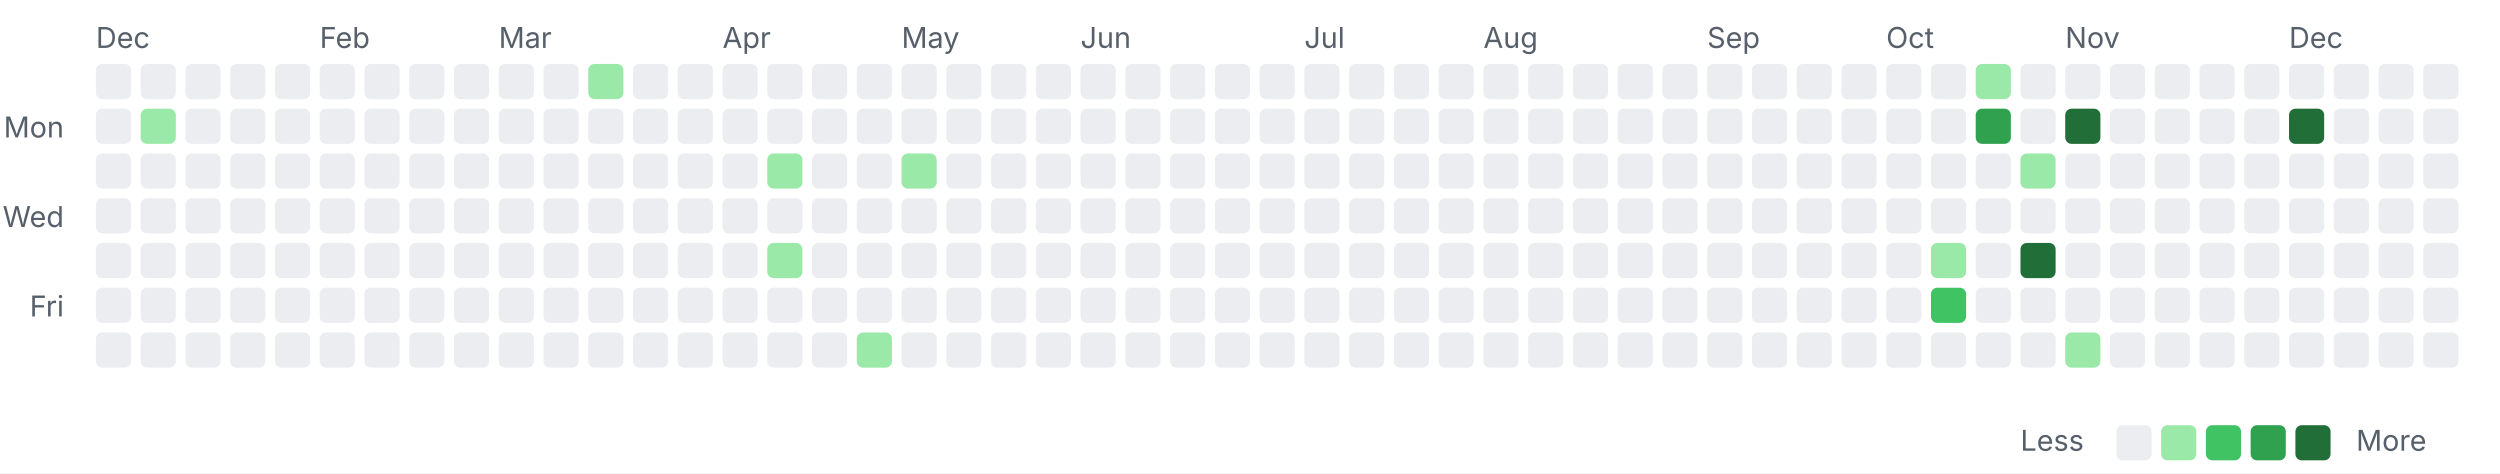
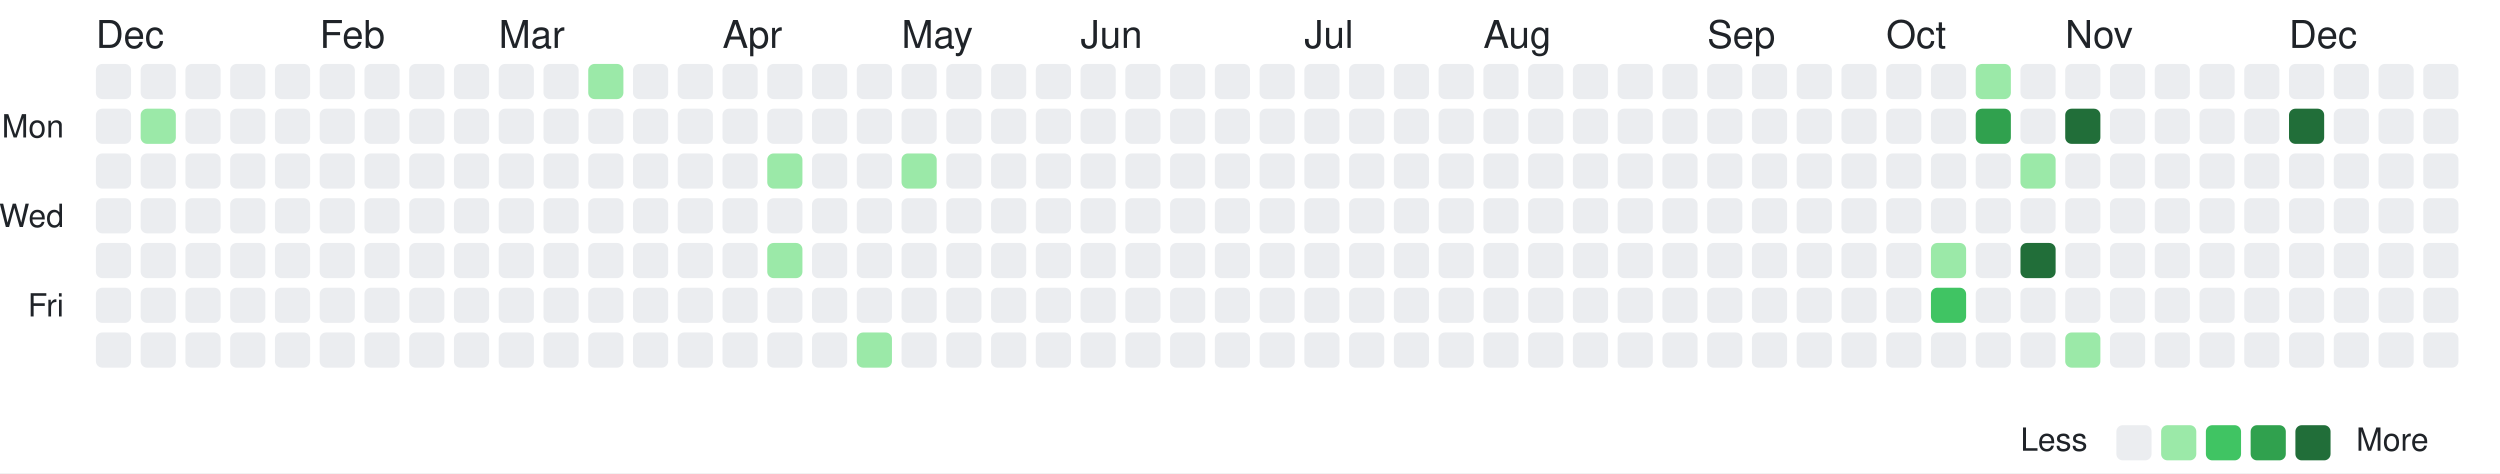
<svg xmlns="http://www.w3.org/2000/svg" width="782" height="148" viewBox="0 0 782 148">
  <rect width="782" height="148" fill="#ffffff" />
  <g transform="translate(30, 20)">
-     <text x="-10" y="23" fill="#57606a" font-size="9" font-family="system-ui, -apple-system, sans-serif" text-anchor="end">Mon</text>
-     <text x="-10" y="51" fill="#57606a" font-size="9" font-family="system-ui, -apple-system, sans-serif" text-anchor="end">Wed</text>
-     <text x="-10" y="79" fill="#57606a" font-size="9" font-family="system-ui, -apple-system, sans-serif" text-anchor="end">Fri</text>
+     <text x="-10" y="23" fill="#1f2328" font-size="10" font-family="-apple-system, BlinkMacSystemFont, Segoe UI, Helvetica, Arial, sans-serif" text-anchor="end">Mon</text>
+     <text x="-10" y="51" fill="#1f2328" font-size="10" font-family="-apple-system, BlinkMacSystemFont, Segoe UI, Helvetica, Arial, sans-serif" text-anchor="end">Wed</text>
+     <text x="-10" y="79" fill="#1f2328" font-size="10" font-family="-apple-system, BlinkMacSystemFont, Segoe UI, Helvetica, Arial, sans-serif" text-anchor="end">Fri</text>
    <rect x="0" y="0" width="11" height="11" fill="#ebedf0" rx="2" ry="2" />
    <rect x="0" y="14" width="11" height="11" fill="#ebedf0" rx="2" ry="2" />
    <rect x="0" y="28" width="11" height="11" fill="#ebedf0" rx="2" ry="2" />
    <rect x="0" y="42" width="11" height="11" fill="#ebedf0" rx="2" ry="2" />
    <rect x="0" y="56" width="11" height="11" fill="#ebedf0" rx="2" ry="2" />
    <rect x="0" y="70" width="11" height="11" fill="#ebedf0" rx="2" ry="2" />
    <rect x="0" y="84" width="11" height="11" fill="#ebedf0" rx="2" ry="2" />
    <rect x="14" y="0" width="11" height="11" fill="#ebedf0" rx="2" ry="2" />
    <rect x="14" y="14" width="11" height="11" fill="#9be9a8" rx="2" ry="2" />
    <rect x="14" y="28" width="11" height="11" fill="#ebedf0" rx="2" ry="2" />
    <rect x="14" y="42" width="11" height="11" fill="#ebedf0" rx="2" ry="2" />
    <rect x="14" y="56" width="11" height="11" fill="#ebedf0" rx="2" ry="2" />
    <rect x="14" y="70" width="11" height="11" fill="#ebedf0" rx="2" ry="2" />
    <rect x="14" y="84" width="11" height="11" fill="#ebedf0" rx="2" ry="2" />
    <rect x="28" y="0" width="11" height="11" fill="#ebedf0" rx="2" ry="2" />
    <rect x="28" y="14" width="11" height="11" fill="#ebedf0" rx="2" ry="2" />
    <rect x="28" y="28" width="11" height="11" fill="#ebedf0" rx="2" ry="2" />
    <rect x="28" y="42" width="11" height="11" fill="#ebedf0" rx="2" ry="2" />
    <rect x="28" y="56" width="11" height="11" fill="#ebedf0" rx="2" ry="2" />
    <rect x="28" y="70" width="11" height="11" fill="#ebedf0" rx="2" ry="2" />
    <rect x="28" y="84" width="11" height="11" fill="#ebedf0" rx="2" ry="2" />
    <rect x="42" y="0" width="11" height="11" fill="#ebedf0" rx="2" ry="2" />
    <rect x="42" y="14" width="11" height="11" fill="#ebedf0" rx="2" ry="2" />
    <rect x="42" y="28" width="11" height="11" fill="#ebedf0" rx="2" ry="2" />
    <rect x="42" y="42" width="11" height="11" fill="#ebedf0" rx="2" ry="2" />
    <rect x="42" y="56" width="11" height="11" fill="#ebedf0" rx="2" ry="2" />
    <rect x="42" y="70" width="11" height="11" fill="#ebedf0" rx="2" ry="2" />
    <rect x="42" y="84" width="11" height="11" fill="#ebedf0" rx="2" ry="2" />
    <rect x="56" y="0" width="11" height="11" fill="#ebedf0" rx="2" ry="2" />
    <rect x="56" y="14" width="11" height="11" fill="#ebedf0" rx="2" ry="2" />
    <rect x="56" y="28" width="11" height="11" fill="#ebedf0" rx="2" ry="2" />
    <rect x="56" y="42" width="11" height="11" fill="#ebedf0" rx="2" ry="2" />
    <rect x="56" y="56" width="11" height="11" fill="#ebedf0" rx="2" ry="2" />
    <rect x="56" y="70" width="11" height="11" fill="#ebedf0" rx="2" ry="2" />
    <rect x="56" y="84" width="11" height="11" fill="#ebedf0" rx="2" ry="2" />
    <rect x="70" y="0" width="11" height="11" fill="#ebedf0" rx="2" ry="2" />
    <rect x="70" y="14" width="11" height="11" fill="#ebedf0" rx="2" ry="2" />
    <rect x="70" y="28" width="11" height="11" fill="#ebedf0" rx="2" ry="2" />
    <rect x="70" y="42" width="11" height="11" fill="#ebedf0" rx="2" ry="2" />
    <rect x="70" y="56" width="11" height="11" fill="#ebedf0" rx="2" ry="2" />
    <rect x="70" y="70" width="11" height="11" fill="#ebedf0" rx="2" ry="2" />
    <rect x="70" y="84" width="11" height="11" fill="#ebedf0" rx="2" ry="2" />
    <rect x="84" y="0" width="11" height="11" fill="#ebedf0" rx="2" ry="2" />
    <rect x="84" y="14" width="11" height="11" fill="#ebedf0" rx="2" ry="2" />
    <rect x="84" y="28" width="11" height="11" fill="#ebedf0" rx="2" ry="2" />
    <rect x="84" y="42" width="11" height="11" fill="#ebedf0" rx="2" ry="2" />
    <rect x="84" y="56" width="11" height="11" fill="#ebedf0" rx="2" ry="2" />
    <rect x="84" y="70" width="11" height="11" fill="#ebedf0" rx="2" ry="2" />
    <rect x="84" y="84" width="11" height="11" fill="#ebedf0" rx="2" ry="2" />
    <rect x="98" y="0" width="11" height="11" fill="#ebedf0" rx="2" ry="2" />
    <rect x="98" y="14" width="11" height="11" fill="#ebedf0" rx="2" ry="2" />
    <rect x="98" y="28" width="11" height="11" fill="#ebedf0" rx="2" ry="2" />
    <rect x="98" y="42" width="11" height="11" fill="#ebedf0" rx="2" ry="2" />
    <rect x="98" y="56" width="11" height="11" fill="#ebedf0" rx="2" ry="2" />
    <rect x="98" y="70" width="11" height="11" fill="#ebedf0" rx="2" ry="2" />
    <rect x="98" y="84" width="11" height="11" fill="#ebedf0" rx="2" ry="2" />
    <rect x="112" y="0" width="11" height="11" fill="#ebedf0" rx="2" ry="2" />
    <rect x="112" y="14" width="11" height="11" fill="#ebedf0" rx="2" ry="2" />
    <rect x="112" y="28" width="11" height="11" fill="#ebedf0" rx="2" ry="2" />
    <rect x="112" y="42" width="11" height="11" fill="#ebedf0" rx="2" ry="2" />
    <rect x="112" y="56" width="11" height="11" fill="#ebedf0" rx="2" ry="2" />
    <rect x="112" y="70" width="11" height="11" fill="#ebedf0" rx="2" ry="2" />
    <rect x="112" y="84" width="11" height="11" fill="#ebedf0" rx="2" ry="2" />
    <rect x="126" y="0" width="11" height="11" fill="#ebedf0" rx="2" ry="2" />
    <rect x="126" y="14" width="11" height="11" fill="#ebedf0" rx="2" ry="2" />
    <rect x="126" y="28" width="11" height="11" fill="#ebedf0" rx="2" ry="2" />
    <rect x="126" y="42" width="11" height="11" fill="#ebedf0" rx="2" ry="2" />
    <rect x="126" y="56" width="11" height="11" fill="#ebedf0" rx="2" ry="2" />
    <rect x="126" y="70" width="11" height="11" fill="#ebedf0" rx="2" ry="2" />
    <rect x="126" y="84" width="11" height="11" fill="#ebedf0" rx="2" ry="2" />
    <rect x="140" y="0" width="11" height="11" fill="#ebedf0" rx="2" ry="2" />
    <rect x="140" y="14" width="11" height="11" fill="#ebedf0" rx="2" ry="2" />
    <rect x="140" y="28" width="11" height="11" fill="#ebedf0" rx="2" ry="2" />
    <rect x="140" y="42" width="11" height="11" fill="#ebedf0" rx="2" ry="2" />
    <rect x="140" y="56" width="11" height="11" fill="#ebedf0" rx="2" ry="2" />
    <rect x="140" y="70" width="11" height="11" fill="#ebedf0" rx="2" ry="2" />
    <rect x="140" y="84" width="11" height="11" fill="#ebedf0" rx="2" ry="2" />
    <rect x="154" y="0" width="11" height="11" fill="#9be9a8" rx="2" ry="2" />
    <rect x="154" y="14" width="11" height="11" fill="#ebedf0" rx="2" ry="2" />
    <rect x="154" y="28" width="11" height="11" fill="#ebedf0" rx="2" ry="2" />
    <rect x="154" y="42" width="11" height="11" fill="#ebedf0" rx="2" ry="2" />
    <rect x="154" y="56" width="11" height="11" fill="#ebedf0" rx="2" ry="2" />
    <rect x="154" y="70" width="11" height="11" fill="#ebedf0" rx="2" ry="2" />
    <rect x="154" y="84" width="11" height="11" fill="#ebedf0" rx="2" ry="2" />
    <rect x="168" y="0" width="11" height="11" fill="#ebedf0" rx="2" ry="2" />
    <rect x="168" y="14" width="11" height="11" fill="#ebedf0" rx="2" ry="2" />
    <rect x="168" y="28" width="11" height="11" fill="#ebedf0" rx="2" ry="2" />
    <rect x="168" y="42" width="11" height="11" fill="#ebedf0" rx="2" ry="2" />
    <rect x="168" y="56" width="11" height="11" fill="#ebedf0" rx="2" ry="2" />
    <rect x="168" y="70" width="11" height="11" fill="#ebedf0" rx="2" ry="2" />
    <rect x="168" y="84" width="11" height="11" fill="#ebedf0" rx="2" ry="2" />
    <rect x="182" y="0" width="11" height="11" fill="#ebedf0" rx="2" ry="2" />
    <rect x="182" y="14" width="11" height="11" fill="#ebedf0" rx="2" ry="2" />
    <rect x="182" y="28" width="11" height="11" fill="#ebedf0" rx="2" ry="2" />
    <rect x="182" y="42" width="11" height="11" fill="#ebedf0" rx="2" ry="2" />
    <rect x="182" y="56" width="11" height="11" fill="#ebedf0" rx="2" ry="2" />
    <rect x="182" y="70" width="11" height="11" fill="#ebedf0" rx="2" ry="2" />
    <rect x="182" y="84" width="11" height="11" fill="#ebedf0" rx="2" ry="2" />
    <rect x="196" y="0" width="11" height="11" fill="#ebedf0" rx="2" ry="2" />
    <rect x="196" y="14" width="11" height="11" fill="#ebedf0" rx="2" ry="2" />
    <rect x="196" y="28" width="11" height="11" fill="#ebedf0" rx="2" ry="2" />
    <rect x="196" y="42" width="11" height="11" fill="#ebedf0" rx="2" ry="2" />
    <rect x="196" y="56" width="11" height="11" fill="#ebedf0" rx="2" ry="2" />
    <rect x="196" y="70" width="11" height="11" fill="#ebedf0" rx="2" ry="2" />
    <rect x="196" y="84" width="11" height="11" fill="#ebedf0" rx="2" ry="2" />
    <rect x="210" y="0" width="11" height="11" fill="#ebedf0" rx="2" ry="2" />
    <rect x="210" y="14" width="11" height="11" fill="#ebedf0" rx="2" ry="2" />
    <rect x="210" y="28" width="11" height="11" fill="#9be9a8" rx="2" ry="2" />
    <rect x="210" y="42" width="11" height="11" fill="#ebedf0" rx="2" ry="2" />
    <rect x="210" y="56" width="11" height="11" fill="#9be9a8" rx="2" ry="2" />
    <rect x="210" y="70" width="11" height="11" fill="#ebedf0" rx="2" ry="2" />
    <rect x="210" y="84" width="11" height="11" fill="#ebedf0" rx="2" ry="2" />
    <rect x="224" y="0" width="11" height="11" fill="#ebedf0" rx="2" ry="2" />
    <rect x="224" y="14" width="11" height="11" fill="#ebedf0" rx="2" ry="2" />
    <rect x="224" y="28" width="11" height="11" fill="#ebedf0" rx="2" ry="2" />
    <rect x="224" y="42" width="11" height="11" fill="#ebedf0" rx="2" ry="2" />
    <rect x="224" y="56" width="11" height="11" fill="#ebedf0" rx="2" ry="2" />
    <rect x="224" y="70" width="11" height="11" fill="#ebedf0" rx="2" ry="2" />
    <rect x="224" y="84" width="11" height="11" fill="#ebedf0" rx="2" ry="2" />
    <rect x="238" y="0" width="11" height="11" fill="#ebedf0" rx="2" ry="2" />
    <rect x="238" y="14" width="11" height="11" fill="#ebedf0" rx="2" ry="2" />
    <rect x="238" y="28" width="11" height="11" fill="#ebedf0" rx="2" ry="2" />
    <rect x="238" y="42" width="11" height="11" fill="#ebedf0" rx="2" ry="2" />
    <rect x="238" y="56" width="11" height="11" fill="#ebedf0" rx="2" ry="2" />
    <rect x="238" y="70" width="11" height="11" fill="#ebedf0" rx="2" ry="2" />
    <rect x="238" y="84" width="11" height="11" fill="#9be9a8" rx="2" ry="2" />
    <rect x="252" y="0" width="11" height="11" fill="#ebedf0" rx="2" ry="2" />
    <rect x="252" y="14" width="11" height="11" fill="#ebedf0" rx="2" ry="2" />
    <rect x="252" y="28" width="11" height="11" fill="#9be9a8" rx="2" ry="2" />
    <rect x="252" y="42" width="11" height="11" fill="#ebedf0" rx="2" ry="2" />
    <rect x="252" y="56" width="11" height="11" fill="#ebedf0" rx="2" ry="2" />
    <rect x="252" y="70" width="11" height="11" fill="#ebedf0" rx="2" ry="2" />
    <rect x="252" y="84" width="11" height="11" fill="#ebedf0" rx="2" ry="2" />
    <rect x="266" y="0" width="11" height="11" fill="#ebedf0" rx="2" ry="2" />
    <rect x="266" y="14" width="11" height="11" fill="#ebedf0" rx="2" ry="2" />
    <rect x="266" y="28" width="11" height="11" fill="#ebedf0" rx="2" ry="2" />
    <rect x="266" y="42" width="11" height="11" fill="#ebedf0" rx="2" ry="2" />
    <rect x="266" y="56" width="11" height="11" fill="#ebedf0" rx="2" ry="2" />
    <rect x="266" y="70" width="11" height="11" fill="#ebedf0" rx="2" ry="2" />
    <rect x="266" y="84" width="11" height="11" fill="#ebedf0" rx="2" ry="2" />
    <rect x="280" y="0" width="11" height="11" fill="#ebedf0" rx="2" ry="2" />
    <rect x="280" y="14" width="11" height="11" fill="#ebedf0" rx="2" ry="2" />
    <rect x="280" y="28" width="11" height="11" fill="#ebedf0" rx="2" ry="2" />
    <rect x="280" y="42" width="11" height="11" fill="#ebedf0" rx="2" ry="2" />
    <rect x="280" y="56" width="11" height="11" fill="#ebedf0" rx="2" ry="2" />
    <rect x="280" y="70" width="11" height="11" fill="#ebedf0" rx="2" ry="2" />
    <rect x="280" y="84" width="11" height="11" fill="#ebedf0" rx="2" ry="2" />
    <rect x="294" y="0" width="11" height="11" fill="#ebedf0" rx="2" ry="2" />
    <rect x="294" y="14" width="11" height="11" fill="#ebedf0" rx="2" ry="2" />
    <rect x="294" y="28" width="11" height="11" fill="#ebedf0" rx="2" ry="2" />
    <rect x="294" y="42" width="11" height="11" fill="#ebedf0" rx="2" ry="2" />
    <rect x="294" y="56" width="11" height="11" fill="#ebedf0" rx="2" ry="2" />
    <rect x="294" y="70" width="11" height="11" fill="#ebedf0" rx="2" ry="2" />
    <rect x="294" y="84" width="11" height="11" fill="#ebedf0" rx="2" ry="2" />
    <rect x="308" y="0" width="11" height="11" fill="#ebedf0" rx="2" ry="2" />
    <rect x="308" y="14" width="11" height="11" fill="#ebedf0" rx="2" ry="2" />
    <rect x="308" y="28" width="11" height="11" fill="#ebedf0" rx="2" ry="2" />
    <rect x="308" y="42" width="11" height="11" fill="#ebedf0" rx="2" ry="2" />
    <rect x="308" y="56" width="11" height="11" fill="#ebedf0" rx="2" ry="2" />
    <rect x="308" y="70" width="11" height="11" fill="#ebedf0" rx="2" ry="2" />
    <rect x="308" y="84" width="11" height="11" fill="#ebedf0" rx="2" ry="2" />
    <rect x="322" y="0" width="11" height="11" fill="#ebedf0" rx="2" ry="2" />
    <rect x="322" y="14" width="11" height="11" fill="#ebedf0" rx="2" ry="2" />
    <rect x="322" y="28" width="11" height="11" fill="#ebedf0" rx="2" ry="2" />
    <rect x="322" y="42" width="11" height="11" fill="#ebedf0" rx="2" ry="2" />
    <rect x="322" y="56" width="11" height="11" fill="#ebedf0" rx="2" ry="2" />
    <rect x="322" y="70" width="11" height="11" fill="#ebedf0" rx="2" ry="2" />
    <rect x="322" y="84" width="11" height="11" fill="#ebedf0" rx="2" ry="2" />
    <rect x="336" y="0" width="11" height="11" fill="#ebedf0" rx="2" ry="2" />
    <rect x="336" y="14" width="11" height="11" fill="#ebedf0" rx="2" ry="2" />
    <rect x="336" y="28" width="11" height="11" fill="#ebedf0" rx="2" ry="2" />
    <rect x="336" y="42" width="11" height="11" fill="#ebedf0" rx="2" ry="2" />
    <rect x="336" y="56" width="11" height="11" fill="#ebedf0" rx="2" ry="2" />
    <rect x="336" y="70" width="11" height="11" fill="#ebedf0" rx="2" ry="2" />
    <rect x="336" y="84" width="11" height="11" fill="#ebedf0" rx="2" ry="2" />
    <rect x="350" y="0" width="11" height="11" fill="#ebedf0" rx="2" ry="2" />
    <rect x="350" y="14" width="11" height="11" fill="#ebedf0" rx="2" ry="2" />
    <rect x="350" y="28" width="11" height="11" fill="#ebedf0" rx="2" ry="2" />
    <rect x="350" y="42" width="11" height="11" fill="#ebedf0" rx="2" ry="2" />
    <rect x="350" y="56" width="11" height="11" fill="#ebedf0" rx="2" ry="2" />
    <rect x="350" y="70" width="11" height="11" fill="#ebedf0" rx="2" ry="2" />
    <rect x="350" y="84" width="11" height="11" fill="#ebedf0" rx="2" ry="2" />
    <rect x="364" y="0" width="11" height="11" fill="#ebedf0" rx="2" ry="2" />
    <rect x="364" y="14" width="11" height="11" fill="#ebedf0" rx="2" ry="2" />
    <rect x="364" y="28" width="11" height="11" fill="#ebedf0" rx="2" ry="2" />
    <rect x="364" y="42" width="11" height="11" fill="#ebedf0" rx="2" ry="2" />
    <rect x="364" y="56" width="11" height="11" fill="#ebedf0" rx="2" ry="2" />
    <rect x="364" y="70" width="11" height="11" fill="#ebedf0" rx="2" ry="2" />
    <rect x="364" y="84" width="11" height="11" fill="#ebedf0" rx="2" ry="2" />
    <rect x="378" y="0" width="11" height="11" fill="#ebedf0" rx="2" ry="2" />
    <rect x="378" y="14" width="11" height="11" fill="#ebedf0" rx="2" ry="2" />
    <rect x="378" y="28" width="11" height="11" fill="#ebedf0" rx="2" ry="2" />
    <rect x="378" y="42" width="11" height="11" fill="#ebedf0" rx="2" ry="2" />
    <rect x="378" y="56" width="11" height="11" fill="#ebedf0" rx="2" ry="2" />
    <rect x="378" y="70" width="11" height="11" fill="#ebedf0" rx="2" ry="2" />
    <rect x="378" y="84" width="11" height="11" fill="#ebedf0" rx="2" ry="2" />
    <rect x="392" y="0" width="11" height="11" fill="#ebedf0" rx="2" ry="2" />
    <rect x="392" y="14" width="11" height="11" fill="#ebedf0" rx="2" ry="2" />
    <rect x="392" y="28" width="11" height="11" fill="#ebedf0" rx="2" ry="2" />
    <rect x="392" y="42" width="11" height="11" fill="#ebedf0" rx="2" ry="2" />
    <rect x="392" y="56" width="11" height="11" fill="#ebedf0" rx="2" ry="2" />
    <rect x="392" y="70" width="11" height="11" fill="#ebedf0" rx="2" ry="2" />
    <rect x="392" y="84" width="11" height="11" fill="#ebedf0" rx="2" ry="2" />
    <rect x="406" y="0" width="11" height="11" fill="#ebedf0" rx="2" ry="2" />
    <rect x="406" y="14" width="11" height="11" fill="#ebedf0" rx="2" ry="2" />
    <rect x="406" y="28" width="11" height="11" fill="#ebedf0" rx="2" ry="2" />
    <rect x="406" y="42" width="11" height="11" fill="#ebedf0" rx="2" ry="2" />
    <rect x="406" y="56" width="11" height="11" fill="#ebedf0" rx="2" ry="2" />
    <rect x="406" y="70" width="11" height="11" fill="#ebedf0" rx="2" ry="2" />
    <rect x="406" y="84" width="11" height="11" fill="#ebedf0" rx="2" ry="2" />
    <rect x="420" y="0" width="11" height="11" fill="#ebedf0" rx="2" ry="2" />
    <rect x="420" y="14" width="11" height="11" fill="#ebedf0" rx="2" ry="2" />
    <rect x="420" y="28" width="11" height="11" fill="#ebedf0" rx="2" ry="2" />
    <rect x="420" y="42" width="11" height="11" fill="#ebedf0" rx="2" ry="2" />
    <rect x="420" y="56" width="11" height="11" fill="#ebedf0" rx="2" ry="2" />
    <rect x="420" y="70" width="11" height="11" fill="#ebedf0" rx="2" ry="2" />
    <rect x="420" y="84" width="11" height="11" fill="#ebedf0" rx="2" ry="2" />
    <rect x="434" y="0" width="11" height="11" fill="#ebedf0" rx="2" ry="2" />
    <rect x="434" y="14" width="11" height="11" fill="#ebedf0" rx="2" ry="2" />
    <rect x="434" y="28" width="11" height="11" fill="#ebedf0" rx="2" ry="2" />
    <rect x="434" y="42" width="11" height="11" fill="#ebedf0" rx="2" ry="2" />
    <rect x="434" y="56" width="11" height="11" fill="#ebedf0" rx="2" ry="2" />
    <rect x="434" y="70" width="11" height="11" fill="#ebedf0" rx="2" ry="2" />
    <rect x="434" y="84" width="11" height="11" fill="#ebedf0" rx="2" ry="2" />
    <rect x="448" y="0" width="11" height="11" fill="#ebedf0" rx="2" ry="2" />
    <rect x="448" y="14" width="11" height="11" fill="#ebedf0" rx="2" ry="2" />
    <rect x="448" y="28" width="11" height="11" fill="#ebedf0" rx="2" ry="2" />
    <rect x="448" y="42" width="11" height="11" fill="#ebedf0" rx="2" ry="2" />
    <rect x="448" y="56" width="11" height="11" fill="#ebedf0" rx="2" ry="2" />
    <rect x="448" y="70" width="11" height="11" fill="#ebedf0" rx="2" ry="2" />
    <rect x="448" y="84" width="11" height="11" fill="#ebedf0" rx="2" ry="2" />
    <rect x="462" y="0" width="11" height="11" fill="#ebedf0" rx="2" ry="2" />
    <rect x="462" y="14" width="11" height="11" fill="#ebedf0" rx="2" ry="2" />
    <rect x="462" y="28" width="11" height="11" fill="#ebedf0" rx="2" ry="2" />
    <rect x="462" y="42" width="11" height="11" fill="#ebedf0" rx="2" ry="2" />
    <rect x="462" y="56" width="11" height="11" fill="#ebedf0" rx="2" ry="2" />
    <rect x="462" y="70" width="11" height="11" fill="#ebedf0" rx="2" ry="2" />
    <rect x="462" y="84" width="11" height="11" fill="#ebedf0" rx="2" ry="2" />
    <rect x="476" y="0" width="11" height="11" fill="#ebedf0" rx="2" ry="2" />
    <rect x="476" y="14" width="11" height="11" fill="#ebedf0" rx="2" ry="2" />
    <rect x="476" y="28" width="11" height="11" fill="#ebedf0" rx="2" ry="2" />
    <rect x="476" y="42" width="11" height="11" fill="#ebedf0" rx="2" ry="2" />
    <rect x="476" y="56" width="11" height="11" fill="#ebedf0" rx="2" ry="2" />
    <rect x="476" y="70" width="11" height="11" fill="#ebedf0" rx="2" ry="2" />
    <rect x="476" y="84" width="11" height="11" fill="#ebedf0" rx="2" ry="2" />
    <rect x="490" y="0" width="11" height="11" fill="#ebedf0" rx="2" ry="2" />
    <rect x="490" y="14" width="11" height="11" fill="#ebedf0" rx="2" ry="2" />
    <rect x="490" y="28" width="11" height="11" fill="#ebedf0" rx="2" ry="2" />
    <rect x="490" y="42" width="11" height="11" fill="#ebedf0" rx="2" ry="2" />
    <rect x="490" y="56" width="11" height="11" fill="#ebedf0" rx="2" ry="2" />
    <rect x="490" y="70" width="11" height="11" fill="#ebedf0" rx="2" ry="2" />
    <rect x="490" y="84" width="11" height="11" fill="#ebedf0" rx="2" ry="2" />
    <rect x="504" y="0" width="11" height="11" fill="#ebedf0" rx="2" ry="2" />
    <rect x="504" y="14" width="11" height="11" fill="#ebedf0" rx="2" ry="2" />
    <rect x="504" y="28" width="11" height="11" fill="#ebedf0" rx="2" ry="2" />
    <rect x="504" y="42" width="11" height="11" fill="#ebedf0" rx="2" ry="2" />
    <rect x="504" y="56" width="11" height="11" fill="#ebedf0" rx="2" ry="2" />
    <rect x="504" y="70" width="11" height="11" fill="#ebedf0" rx="2" ry="2" />
    <rect x="504" y="84" width="11" height="11" fill="#ebedf0" rx="2" ry="2" />
    <rect x="518" y="0" width="11" height="11" fill="#ebedf0" rx="2" ry="2" />
    <rect x="518" y="14" width="11" height="11" fill="#ebedf0" rx="2" ry="2" />
    <rect x="518" y="28" width="11" height="11" fill="#ebedf0" rx="2" ry="2" />
    <rect x="518" y="42" width="11" height="11" fill="#ebedf0" rx="2" ry="2" />
    <rect x="518" y="56" width="11" height="11" fill="#ebedf0" rx="2" ry="2" />
    <rect x="518" y="70" width="11" height="11" fill="#ebedf0" rx="2" ry="2" />
    <rect x="518" y="84" width="11" height="11" fill="#ebedf0" rx="2" ry="2" />
    <rect x="532" y="0" width="11" height="11" fill="#ebedf0" rx="2" ry="2" />
    <rect x="532" y="14" width="11" height="11" fill="#ebedf0" rx="2" ry="2" />
    <rect x="532" y="28" width="11" height="11" fill="#ebedf0" rx="2" ry="2" />
    <rect x="532" y="42" width="11" height="11" fill="#ebedf0" rx="2" ry="2" />
    <rect x="532" y="56" width="11" height="11" fill="#ebedf0" rx="2" ry="2" />
    <rect x="532" y="70" width="11" height="11" fill="#ebedf0" rx="2" ry="2" />
    <rect x="532" y="84" width="11" height="11" fill="#ebedf0" rx="2" ry="2" />
    <rect x="546" y="0" width="11" height="11" fill="#ebedf0" rx="2" ry="2" />
    <rect x="546" y="14" width="11" height="11" fill="#ebedf0" rx="2" ry="2" />
    <rect x="546" y="28" width="11" height="11" fill="#ebedf0" rx="2" ry="2" />
    <rect x="546" y="42" width="11" height="11" fill="#ebedf0" rx="2" ry="2" />
    <rect x="546" y="56" width="11" height="11" fill="#ebedf0" rx="2" ry="2" />
    <rect x="546" y="70" width="11" height="11" fill="#ebedf0" rx="2" ry="2" />
    <rect x="546" y="84" width="11" height="11" fill="#ebedf0" rx="2" ry="2" />
    <rect x="560" y="0" width="11" height="11" fill="#ebedf0" rx="2" ry="2" />
    <rect x="560" y="14" width="11" height="11" fill="#ebedf0" rx="2" ry="2" />
    <rect x="560" y="28" width="11" height="11" fill="#ebedf0" rx="2" ry="2" />
    <rect x="560" y="42" width="11" height="11" fill="#ebedf0" rx="2" ry="2" />
    <rect x="560" y="56" width="11" height="11" fill="#ebedf0" rx="2" ry="2" />
    <rect x="560" y="70" width="11" height="11" fill="#ebedf0" rx="2" ry="2" />
    <rect x="560" y="84" width="11" height="11" fill="#ebedf0" rx="2" ry="2" />
    <rect x="574" y="0" width="11" height="11" fill="#ebedf0" rx="2" ry="2" />
    <rect x="574" y="14" width="11" height="11" fill="#ebedf0" rx="2" ry="2" />
    <rect x="574" y="28" width="11" height="11" fill="#ebedf0" rx="2" ry="2" />
    <rect x="574" y="42" width="11" height="11" fill="#ebedf0" rx="2" ry="2" />
    <rect x="574" y="56" width="11" height="11" fill="#9be9a8" rx="2" ry="2" />
    <rect x="574" y="70" width="11" height="11" fill="#40c463" rx="2" ry="2" />
    <rect x="574" y="84" width="11" height="11" fill="#ebedf0" rx="2" ry="2" />
    <rect x="588" y="0" width="11" height="11" fill="#9be9a8" rx="2" ry="2" />
    <rect x="588" y="14" width="11" height="11" fill="#30a14e" rx="2" ry="2" />
    <rect x="588" y="28" width="11" height="11" fill="#ebedf0" rx="2" ry="2" />
    <rect x="588" y="42" width="11" height="11" fill="#ebedf0" rx="2" ry="2" />
    <rect x="588" y="56" width="11" height="11" fill="#ebedf0" rx="2" ry="2" />
    <rect x="588" y="70" width="11" height="11" fill="#ebedf0" rx="2" ry="2" />
    <rect x="588" y="84" width="11" height="11" fill="#ebedf0" rx="2" ry="2" />
    <rect x="602" y="0" width="11" height="11" fill="#ebedf0" rx="2" ry="2" />
    <rect x="602" y="14" width="11" height="11" fill="#ebedf0" rx="2" ry="2" />
    <rect x="602" y="28" width="11" height="11" fill="#9be9a8" rx="2" ry="2" />
    <rect x="602" y="42" width="11" height="11" fill="#ebedf0" rx="2" ry="2" />
    <rect x="602" y="56" width="11" height="11" fill="#216e39" rx="2" ry="2" />
    <rect x="602" y="70" width="11" height="11" fill="#ebedf0" rx="2" ry="2" />
    <rect x="602" y="84" width="11" height="11" fill="#ebedf0" rx="2" ry="2" />
    <rect x="616" y="0" width="11" height="11" fill="#ebedf0" rx="2" ry="2" />
    <rect x="616" y="14" width="11" height="11" fill="#216e39" rx="2" ry="2" />
    <rect x="616" y="28" width="11" height="11" fill="#ebedf0" rx="2" ry="2" />
    <rect x="616" y="42" width="11" height="11" fill="#ebedf0" rx="2" ry="2" />
    <rect x="616" y="56" width="11" height="11" fill="#ebedf0" rx="2" ry="2" />
    <rect x="616" y="70" width="11" height="11" fill="#ebedf0" rx="2" ry="2" />
    <rect x="616" y="84" width="11" height="11" fill="#9be9a8" rx="2" ry="2" />
    <rect x="630" y="0" width="11" height="11" fill="#ebedf0" rx="2" ry="2" />
    <rect x="630" y="14" width="11" height="11" fill="#ebedf0" rx="2" ry="2" />
    <rect x="630" y="28" width="11" height="11" fill="#ebedf0" rx="2" ry="2" />
    <rect x="630" y="42" width="11" height="11" fill="#ebedf0" rx="2" ry="2" />
    <rect x="630" y="56" width="11" height="11" fill="#ebedf0" rx="2" ry="2" />
    <rect x="630" y="70" width="11" height="11" fill="#ebedf0" rx="2" ry="2" />
    <rect x="630" y="84" width="11" height="11" fill="#ebedf0" rx="2" ry="2" />
    <rect x="644" y="0" width="11" height="11" fill="#ebedf0" rx="2" ry="2" />
    <rect x="644" y="14" width="11" height="11" fill="#ebedf0" rx="2" ry="2" />
    <rect x="644" y="28" width="11" height="11" fill="#ebedf0" rx="2" ry="2" />
    <rect x="644" y="42" width="11" height="11" fill="#ebedf0" rx="2" ry="2" />
    <rect x="644" y="56" width="11" height="11" fill="#ebedf0" rx="2" ry="2" />
    <rect x="644" y="70" width="11" height="11" fill="#ebedf0" rx="2" ry="2" />
    <rect x="644" y="84" width="11" height="11" fill="#ebedf0" rx="2" ry="2" />
    <rect x="658" y="0" width="11" height="11" fill="#ebedf0" rx="2" ry="2" />
    <rect x="658" y="14" width="11" height="11" fill="#ebedf0" rx="2" ry="2" />
    <rect x="658" y="28" width="11" height="11" fill="#ebedf0" rx="2" ry="2" />
    <rect x="658" y="42" width="11" height="11" fill="#ebedf0" rx="2" ry="2" />
    <rect x="658" y="56" width="11" height="11" fill="#ebedf0" rx="2" ry="2" />
    <rect x="658" y="70" width="11" height="11" fill="#ebedf0" rx="2" ry="2" />
    <rect x="658" y="84" width="11" height="11" fill="#ebedf0" rx="2" ry="2" />
    <rect x="672" y="0" width="11" height="11" fill="#ebedf0" rx="2" ry="2" />
    <rect x="672" y="14" width="11" height="11" fill="#ebedf0" rx="2" ry="2" />
    <rect x="672" y="28" width="11" height="11" fill="#ebedf0" rx="2" ry="2" />
    <rect x="672" y="42" width="11" height="11" fill="#ebedf0" rx="2" ry="2" />
    <rect x="672" y="56" width="11" height="11" fill="#ebedf0" rx="2" ry="2" />
    <rect x="672" y="70" width="11" height="11" fill="#ebedf0" rx="2" ry="2" />
    <rect x="672" y="84" width="11" height="11" fill="#ebedf0" rx="2" ry="2" />
    <rect x="686" y="0" width="11" height="11" fill="#ebedf0" rx="2" ry="2" />
    <rect x="686" y="14" width="11" height="11" fill="#216e39" rx="2" ry="2" />
    <rect x="686" y="28" width="11" height="11" fill="#ebedf0" rx="2" ry="2" />
    <rect x="686" y="42" width="11" height="11" fill="#ebedf0" rx="2" ry="2" />
    <rect x="686" y="56" width="11" height="11" fill="#ebedf0" rx="2" ry="2" />
    <rect x="686" y="70" width="11" height="11" fill="#ebedf0" rx="2" ry="2" />
    <rect x="686" y="84" width="11" height="11" fill="#ebedf0" rx="2" ry="2" />
    <rect x="700" y="0" width="11" height="11" fill="#ebedf0" rx="2" ry="2" />
    <rect x="700" y="14" width="11" height="11" fill="#ebedf0" rx="2" ry="2" />
    <rect x="700" y="28" width="11" height="11" fill="#ebedf0" rx="2" ry="2" />
    <rect x="700" y="42" width="11" height="11" fill="#ebedf0" rx="2" ry="2" />
    <rect x="700" y="56" width="11" height="11" fill="#ebedf0" rx="2" ry="2" />
    <rect x="700" y="70" width="11" height="11" fill="#ebedf0" rx="2" ry="2" />
    <rect x="700" y="84" width="11" height="11" fill="#ebedf0" rx="2" ry="2" />
    <rect x="714" y="0" width="11" height="11" fill="#ebedf0" rx="2" ry="2" />
    <rect x="714" y="14" width="11" height="11" fill="#ebedf0" rx="2" ry="2" />
    <rect x="714" y="28" width="11" height="11" fill="#ebedf0" rx="2" ry="2" />
    <rect x="714" y="42" width="11" height="11" fill="#ebedf0" rx="2" ry="2" />
    <rect x="714" y="56" width="11" height="11" fill="#ebedf0" rx="2" ry="2" />
    <rect x="714" y="70" width="11" height="11" fill="#ebedf0" rx="2" ry="2" />
    <rect x="714" y="84" width="11" height="11" fill="#ebedf0" rx="2" ry="2" />
    <rect x="728" y="0" width="11" height="11" fill="#ebedf0" rx="2" ry="2" />
    <rect x="728" y="14" width="11" height="11" fill="#ebedf0" rx="2" ry="2" />
    <rect x="728" y="28" width="11" height="11" fill="#ebedf0" rx="2" ry="2" />
    <rect x="728" y="42" width="11" height="11" fill="#ebedf0" rx="2" ry="2" />
    <rect x="728" y="56" width="11" height="11" fill="#ebedf0" rx="2" ry="2" />
    <rect x="728" y="70" width="11" height="11" fill="#ebedf0" rx="2" ry="2" />
    <rect x="728" y="84" width="11" height="11" fill="#ebedf0" rx="2" ry="2" />
-     <text x="0" y="-5" fill="#57606a" font-size="9" font-family="system-ui, -apple-system, sans-serif">Dec</text>
-     <text x="70" y="-5" fill="#57606a" font-size="9" font-family="system-ui, -apple-system, sans-serif">Feb</text>
-     <text x="126" y="-5" fill="#57606a" font-size="9" font-family="system-ui, -apple-system, sans-serif">Mar</text>
-     <text x="196" y="-5" fill="#57606a" font-size="9" font-family="system-ui, -apple-system, sans-serif">Apr</text>
-     <text x="252" y="-5" fill="#57606a" font-size="9" font-family="system-ui, -apple-system, sans-serif">May</text>
-     <text x="308" y="-5" fill="#57606a" font-size="9" font-family="system-ui, -apple-system, sans-serif">Jun</text>
-     <text x="378" y="-5" fill="#57606a" font-size="9" font-family="system-ui, -apple-system, sans-serif">Jul</text>
-     <text x="434" y="-5" fill="#57606a" font-size="9" font-family="system-ui, -apple-system, sans-serif">Aug</text>
-     <text x="504" y="-5" fill="#57606a" font-size="9" font-family="system-ui, -apple-system, sans-serif">Sep</text>
-     <text x="560" y="-5" fill="#57606a" font-size="9" font-family="system-ui, -apple-system, sans-serif">Oct</text>
-     <text x="616" y="-5" fill="#57606a" font-size="9" font-family="system-ui, -apple-system, sans-serif">Nov</text>
-     <text x="686" y="-5" fill="#57606a" font-size="9" font-family="system-ui, -apple-system, sans-serif">Dec</text>
+     <text x="0" y="-5" fill="#1f2328" font-size="12" font-family="-apple-system, BlinkMacSystemFont, Segoe UI, Helvetica, Arial, sans-serif">Dec</text>
+     <text x="70" y="-5" fill="#1f2328" font-size="12" font-family="-apple-system, BlinkMacSystemFont, Segoe UI, Helvetica, Arial, sans-serif">Feb</text>
+     <text x="126" y="-5" fill="#1f2328" font-size="12" font-family="-apple-system, BlinkMacSystemFont, Segoe UI, Helvetica, Arial, sans-serif">Mar</text>
+     <text x="196" y="-5" fill="#1f2328" font-size="12" font-family="-apple-system, BlinkMacSystemFont, Segoe UI, Helvetica, Arial, sans-serif">Apr</text>
+     <text x="252" y="-5" fill="#1f2328" font-size="12" font-family="-apple-system, BlinkMacSystemFont, Segoe UI, Helvetica, Arial, sans-serif">May</text>
+     <text x="308" y="-5" fill="#1f2328" font-size="12" font-family="-apple-system, BlinkMacSystemFont, Segoe UI, Helvetica, Arial, sans-serif">Jun</text>
+     <text x="378" y="-5" fill="#1f2328" font-size="12" font-family="-apple-system, BlinkMacSystemFont, Segoe UI, Helvetica, Arial, sans-serif">Jul</text>
+     <text x="434" y="-5" fill="#1f2328" font-size="12" font-family="-apple-system, BlinkMacSystemFont, Segoe UI, Helvetica, Arial, sans-serif">Aug</text>
+     <text x="504" y="-5" fill="#1f2328" font-size="12" font-family="-apple-system, BlinkMacSystemFont, Segoe UI, Helvetica, Arial, sans-serif">Sep</text>
+     <text x="560" y="-5" fill="#1f2328" font-size="12" font-family="-apple-system, BlinkMacSystemFont, Segoe UI, Helvetica, Arial, sans-serif">Oct</text>
+     <text x="616" y="-5" fill="#1f2328" font-size="12" font-family="-apple-system, BlinkMacSystemFont, Segoe UI, Helvetica, Arial, sans-serif">Nov</text>
+     <text x="686" y="-5" fill="#1f2328" font-size="12" font-family="-apple-system, BlinkMacSystemFont, Segoe UI, Helvetica, Arial, sans-serif">Dec</text>
  </g>
-   <text x="632" y="141" fill="#57606a" font-size="9" font-family="system-ui, -apple-system, sans-serif">Less</text>
+   <text x="632" y="141" fill="#1f2328" font-size="10" font-family="-apple-system, BlinkMacSystemFont, Segoe UI, Helvetica, Arial, sans-serif">Less</text>
  <rect x="662" y="133" width="11" height="11" fill="#ebedf0" rx="2" ry="2" />
  <rect x="676" y="133" width="11" height="11" fill="#9be9a8" rx="2" ry="2" />
  <rect x="690" y="133" width="11" height="11" fill="#40c463" rx="2" ry="2" />
  <rect x="704" y="133" width="11" height="11" fill="#30a14e" rx="2" ry="2" />
  <rect x="718" y="133" width="11" height="11" fill="#216e39" rx="2" ry="2" />
-   <text x="737" y="141" fill="#57606a" font-size="9" font-family="system-ui, -apple-system, sans-serif">More</text>
+   <text x="737" y="141" fill="#1f2328" font-size="10" font-family="-apple-system, BlinkMacSystemFont, Segoe UI, Helvetica, Arial, sans-serif">More</text>
</svg>
